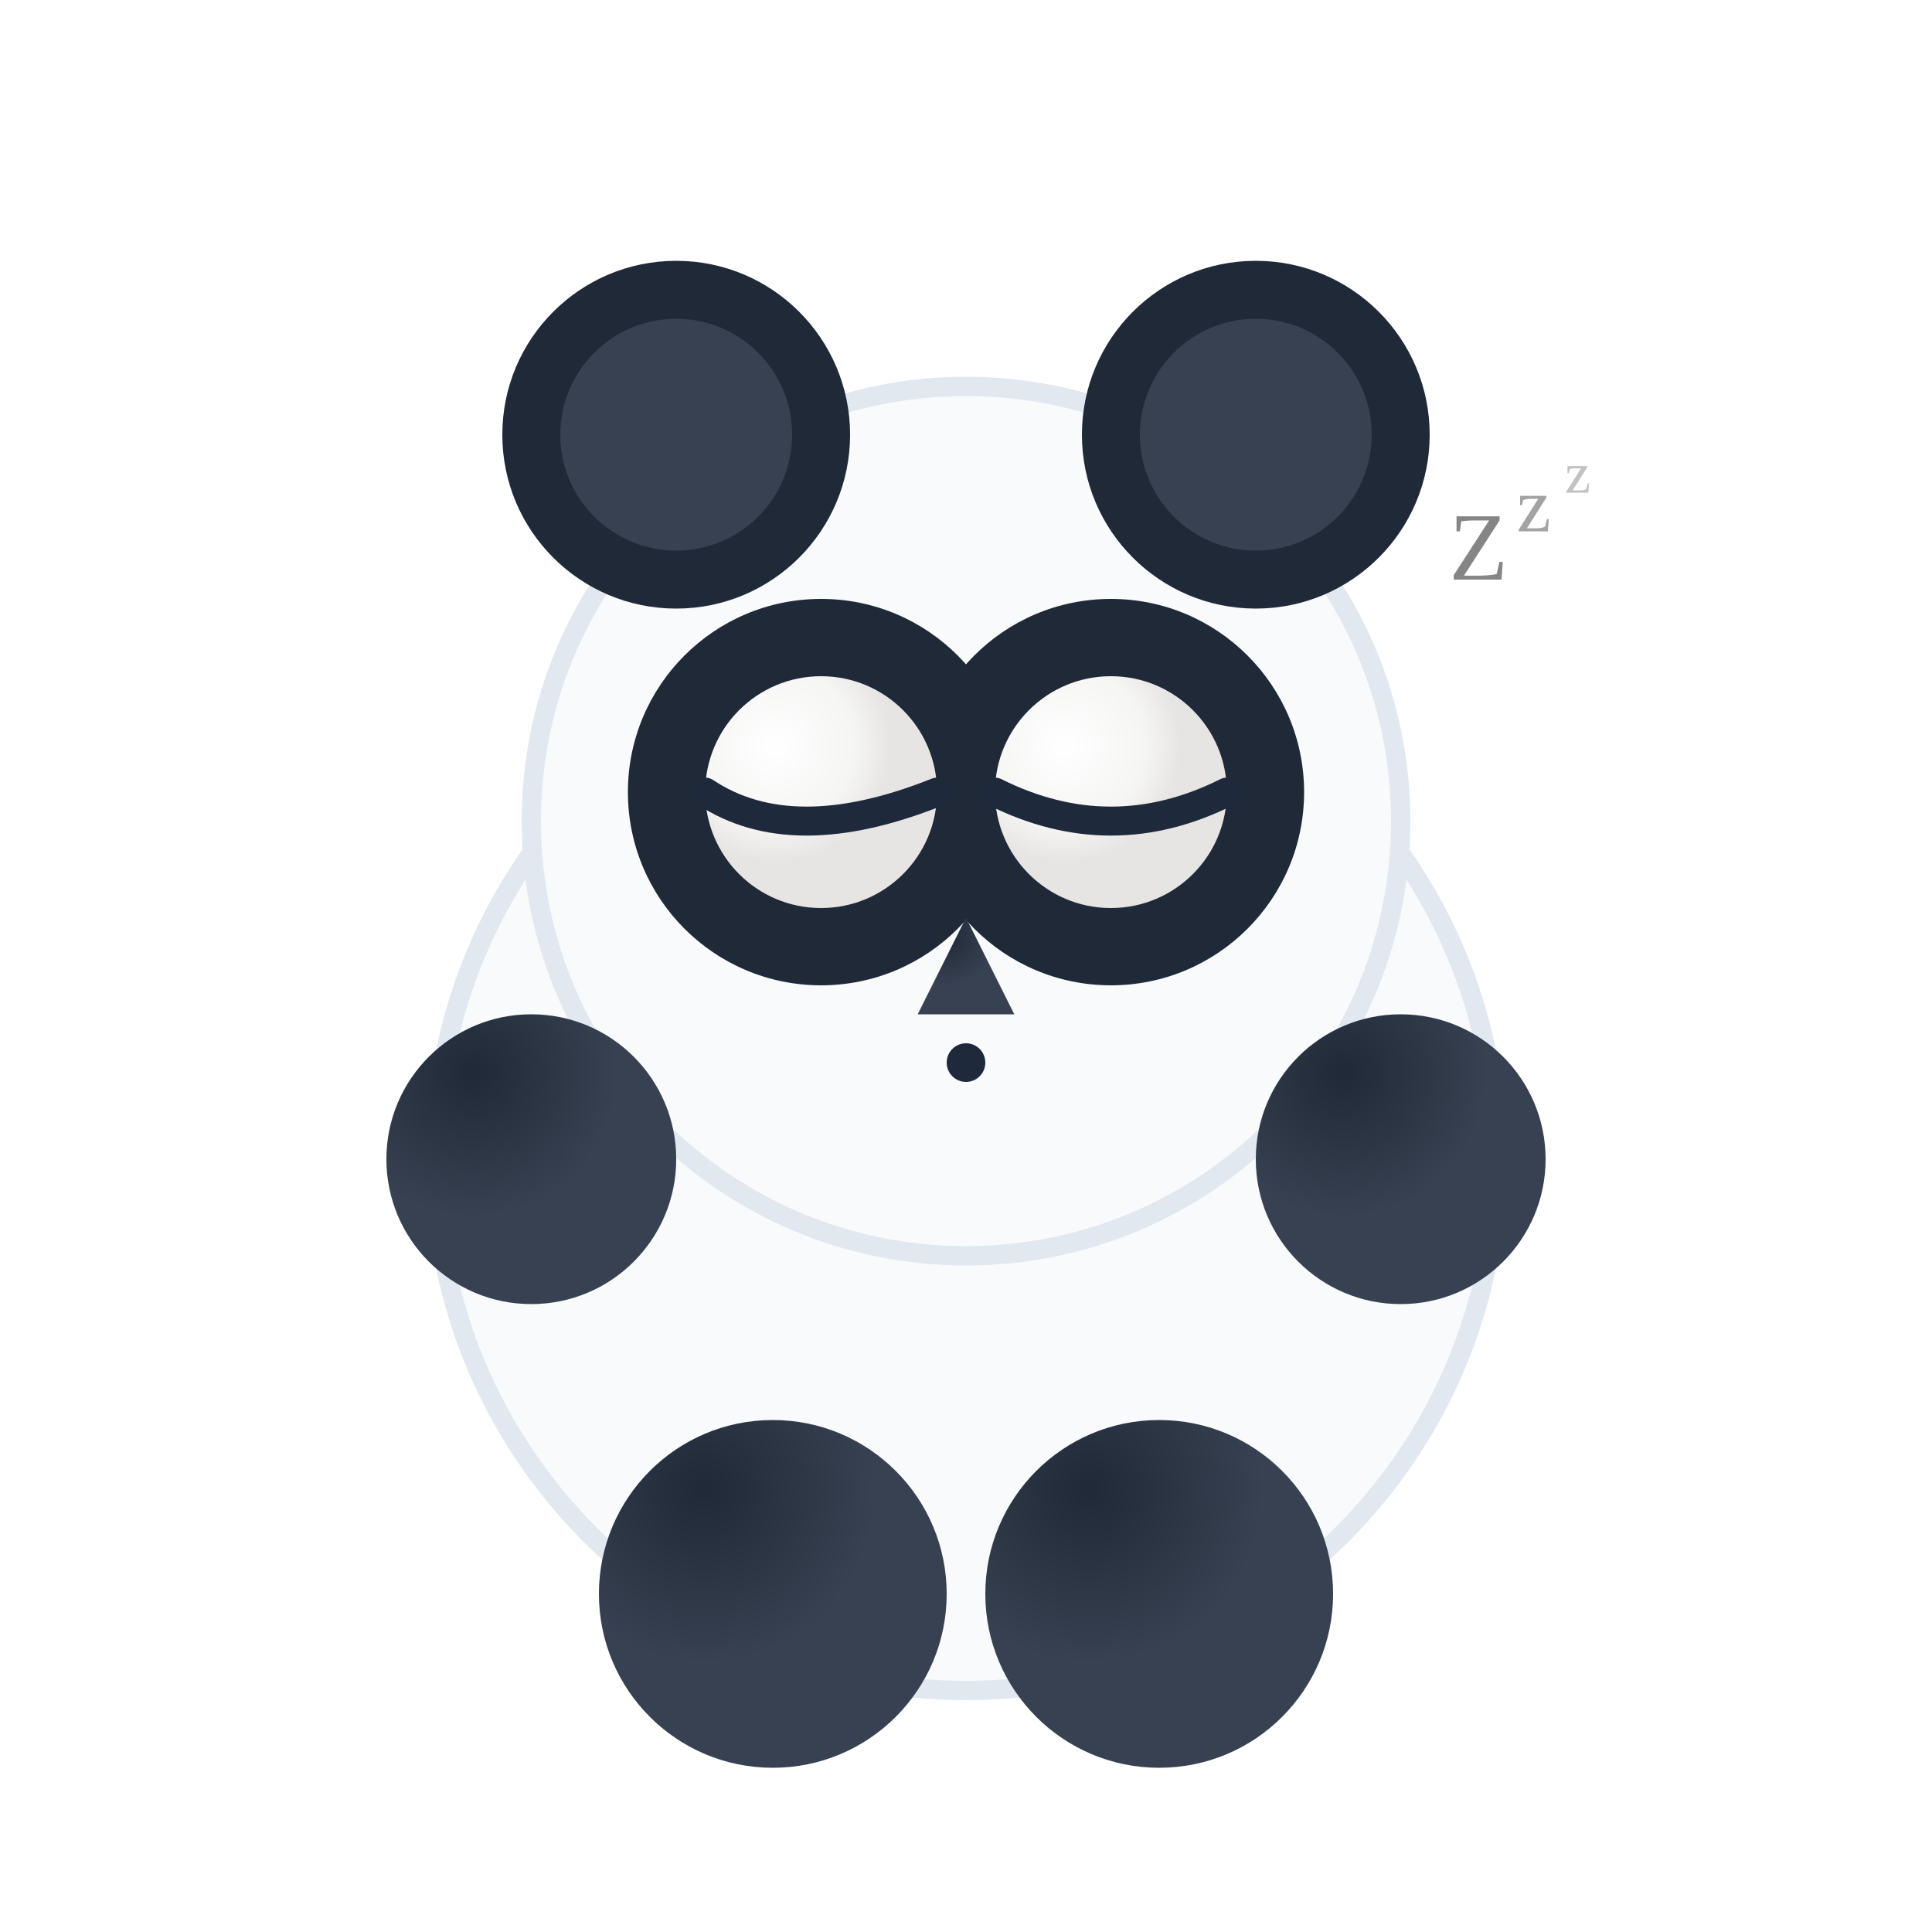
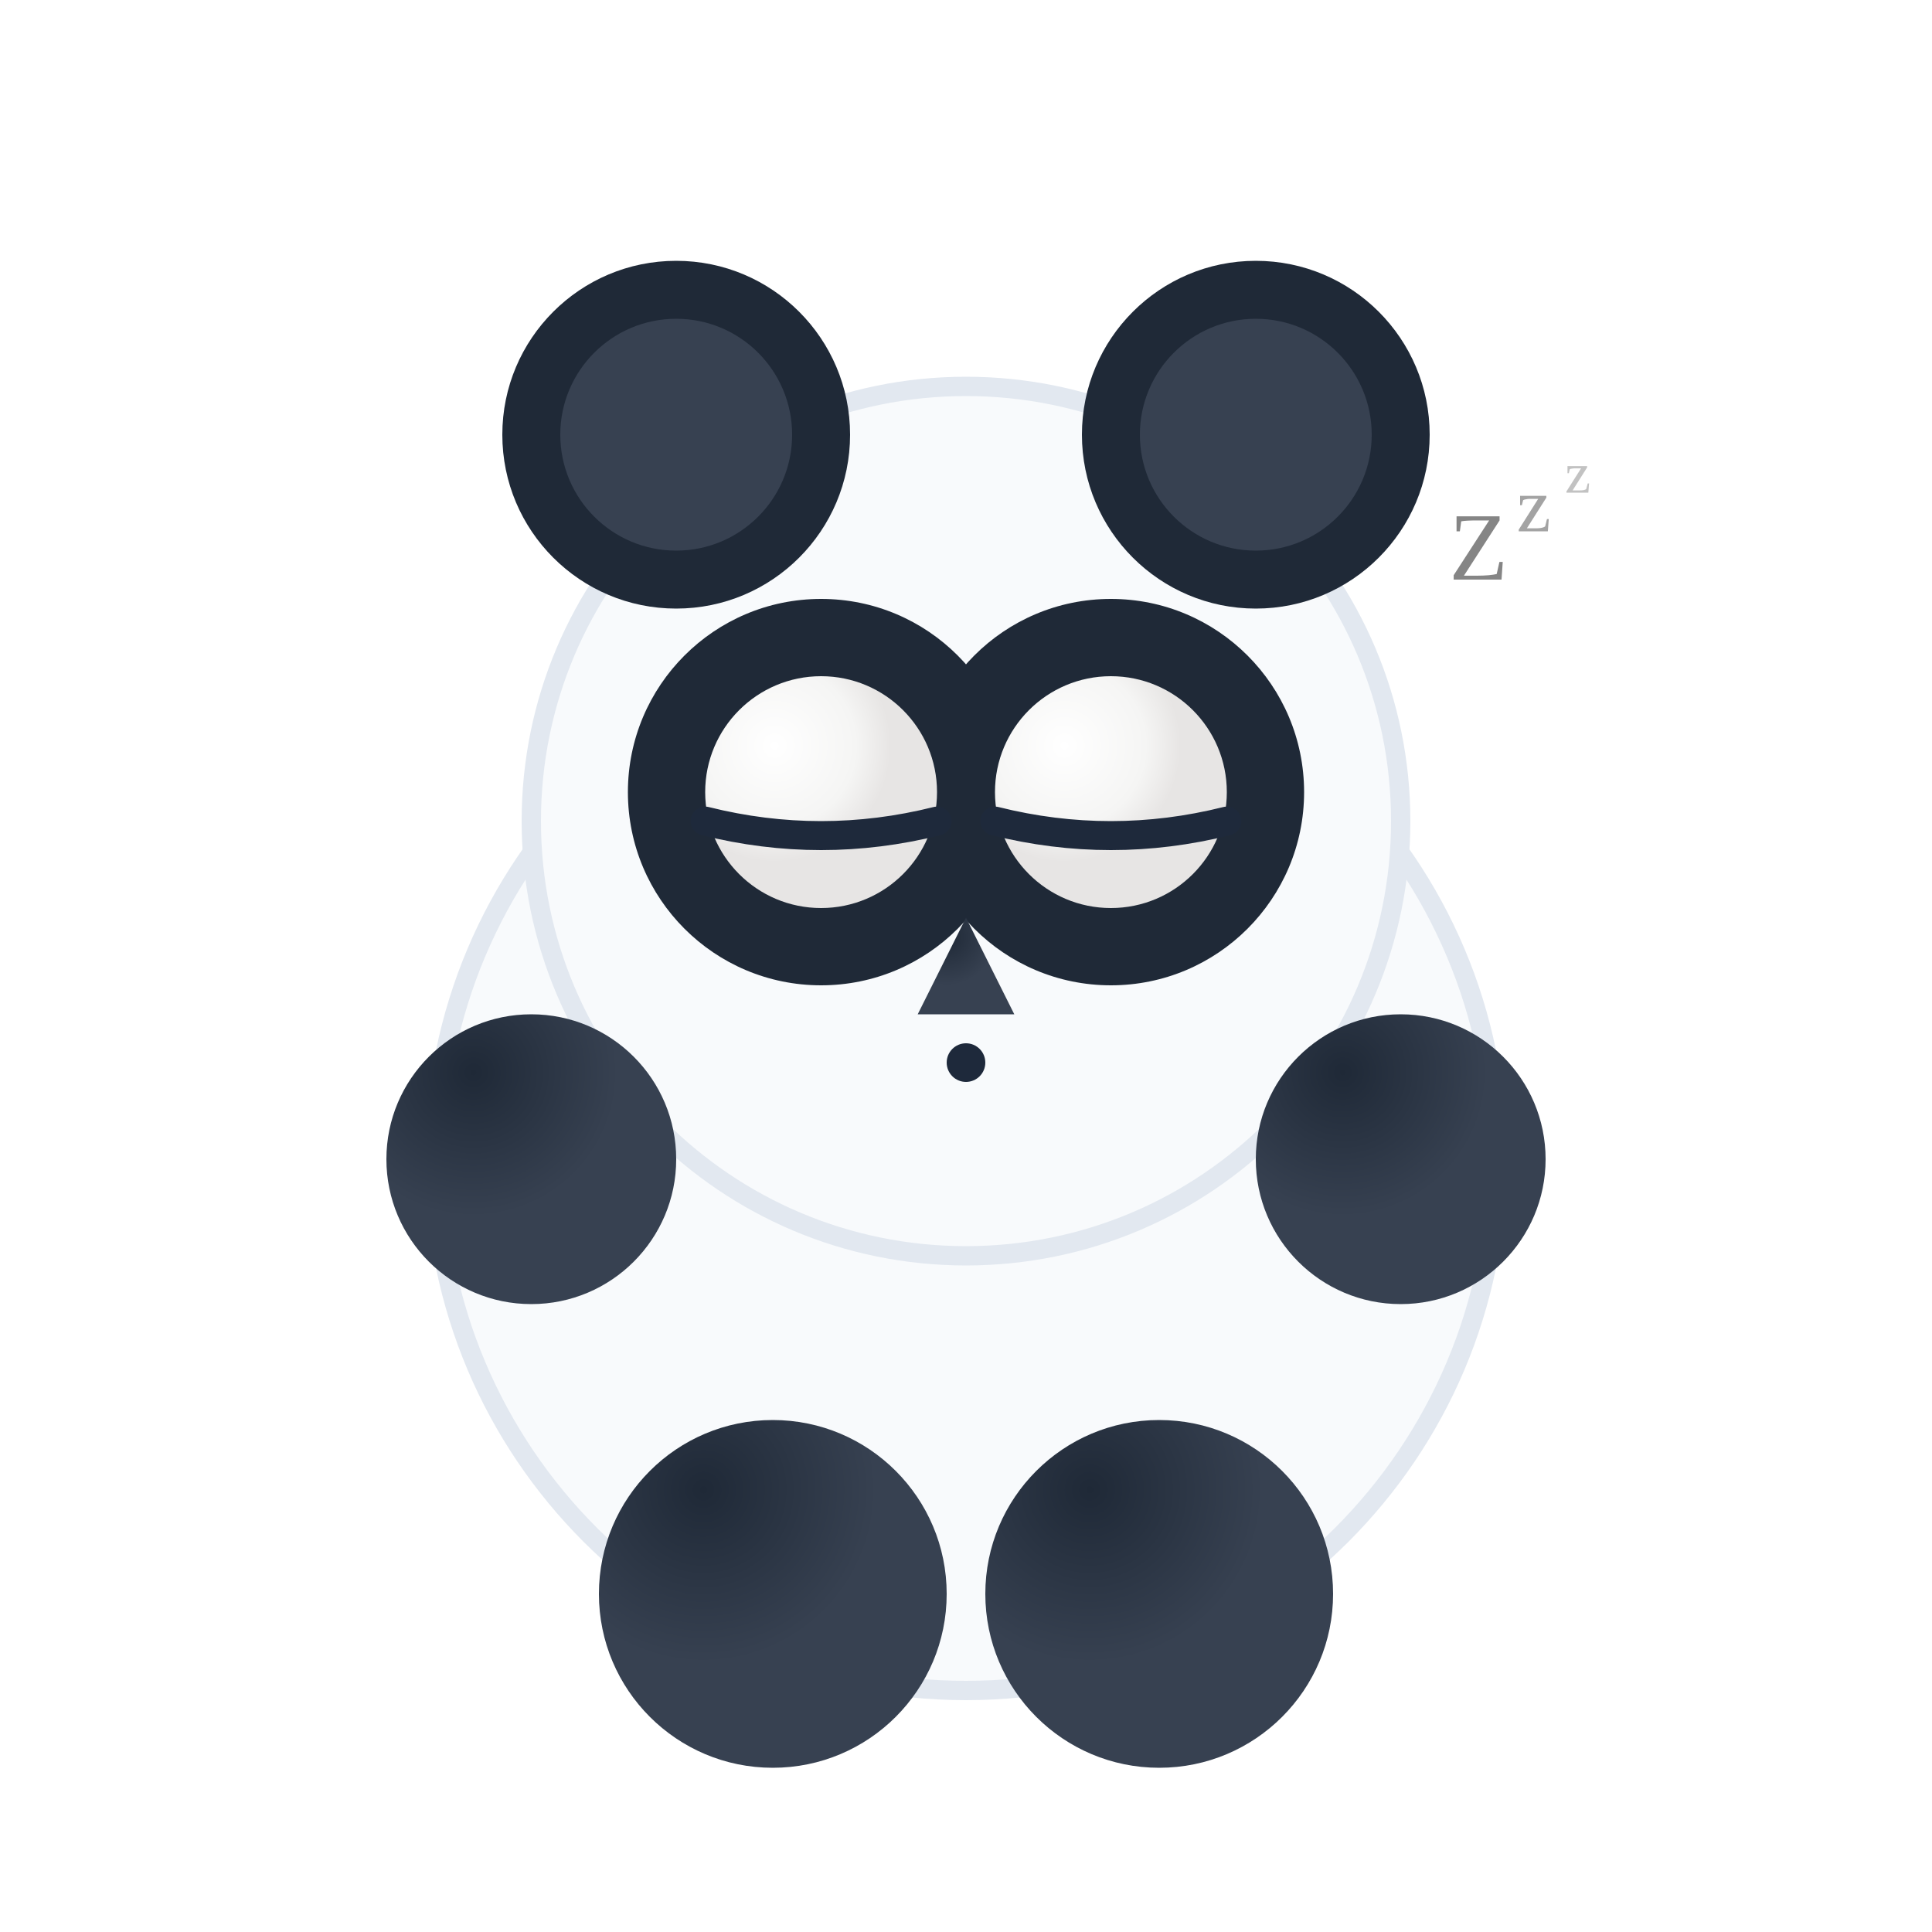
<svg xmlns="http://www.w3.org/2000/svg" viewBox="0 0 200 200">
  <defs>
    <radialGradient id="pandiEyeWhite3D" cx="0.3" cy="0.3">
      <stop offset="0%" style="stop-color:#ffffff;stop-opacity:1" />
      <stop offset="70%" style="stop-color:#f5f5f4;stop-opacity:1" />
      <stop offset="100%" style="stop-color:#e7e5e4;stop-opacity:1" />
    </radialGradient>
    <radialGradient id="pandiPupil3D" cx="0.3" cy="0.3">
      <stop offset="0%" style="stop-color:#374151;stop-opacity:1" />
      <stop offset="100%" style="stop-color:#1e293b;stop-opacity:1" />
    </radialGradient>
    <radialGradient id="pandiNose3D" cx="0.3" cy="0.2">
      <stop offset="0%" style="stop-color:#1f2937;stop-opacity:1" />
      <stop offset="100%" style="stop-color:#374151;stop-opacity:1" />
    </radialGradient>
    <linearGradient id="pandiMouth3D" x1="0" y1="0" x2="1" y2="0">
      <stop offset="0%" style="stop-color:#374151;stop-opacity:1" />
      <stop offset="50%" style="stop-color:#1e293b;stop-opacity:1" />
      <stop offset="100%" style="stop-color:#374151;stop-opacity:1" />
    </linearGradient>
    <radialGradient id="pandiArm3D" cx="0.3" cy="0.2">
      <stop offset="0%" style="stop-color:#1f2937;stop-opacity:1" />
      <stop offset="100%" style="stop-color:#374151;stop-opacity:1" />
    </radialGradient>
    <radialGradient id="pandiLeg3D" cx="0.3" cy="0.2">
      <stop offset="0%" style="stop-color:#1f2937;stop-opacity:1" />
      <stop offset="100%" style="stop-color:#374151;stop-opacity:1" />
    </radialGradient>
  </defs>
  <circle cx="100" cy="120" r="55" fill="#f8fafc" stroke="#e2e8f0" stroke-width="2" />
  <circle cx="100" cy="85" r="45" fill="#f8fafc" stroke="#e2e8f0" stroke-width="2" />
  <circle cx="70" cy="45" r="18" fill="#1f2937" />
  <circle cx="130" cy="45" r="18" fill="#1f2937" />
  <circle cx="70" cy="45" r="12" fill="#374151" />
  <circle cx="130" cy="45" r="12" fill="#374151" />
  <circle cx="85" cy="82" r="20" fill="#1f2937" />
  <circle cx="115" cy="82" r="20" fill="#1f2937" />
  <circle cx="85" cy="82" r="12" fill="url(#pandiEyeWhite3D)" />
  <circle cx="115" cy="82" r="12" fill="url(#pandiEyeWhite3D)" />
-   <path d="M 73 82 Q 82 88 97 82" stroke="#1e293b" stroke-width="3" fill="none" stroke-linecap="round" />
-   <path d="M 103 82 Q 115 88 127 82" stroke="#1e293b" stroke-width="3" fill="none" stroke-linecap="round" />
+   <path d="M 73 85 Q 85 88 97 85" stroke="#1e293b" stroke-width="3" fill="none" stroke-linecap="round" />
+   <path d="M 103 85 Q 115 88 127 85" stroke="#1e293b" stroke-width="3" fill="none" stroke-linecap="round" />
  <path d="M 100 95 L 95 105 L 105 105 Z" fill="url(#pandiNose3D)" />
  <circle cx="100" cy="110" r="2" fill="#1e293b" />
  <circle cx="55" cy="120" r="15" fill="url(#pandiArm3D)" />
  <circle cx="145" cy="120" r="15" fill="url(#pandiArm3D)" />
  <circle cx="80" cy="165" r="18" fill="url(#pandiLeg3D)" />
  <circle cx="120" cy="165" r="18" fill="url(#pandiLeg3D)" />
  <text x="150" y="60" font-size="10" fill="#666" opacity="0.8">Z</text>
  <text x="157" y="55" font-size="8" fill="#666" opacity="0.6">z</text>
  <text x="162" y="51" font-size="6" fill="#666" opacity="0.4">z</text>
</svg>
